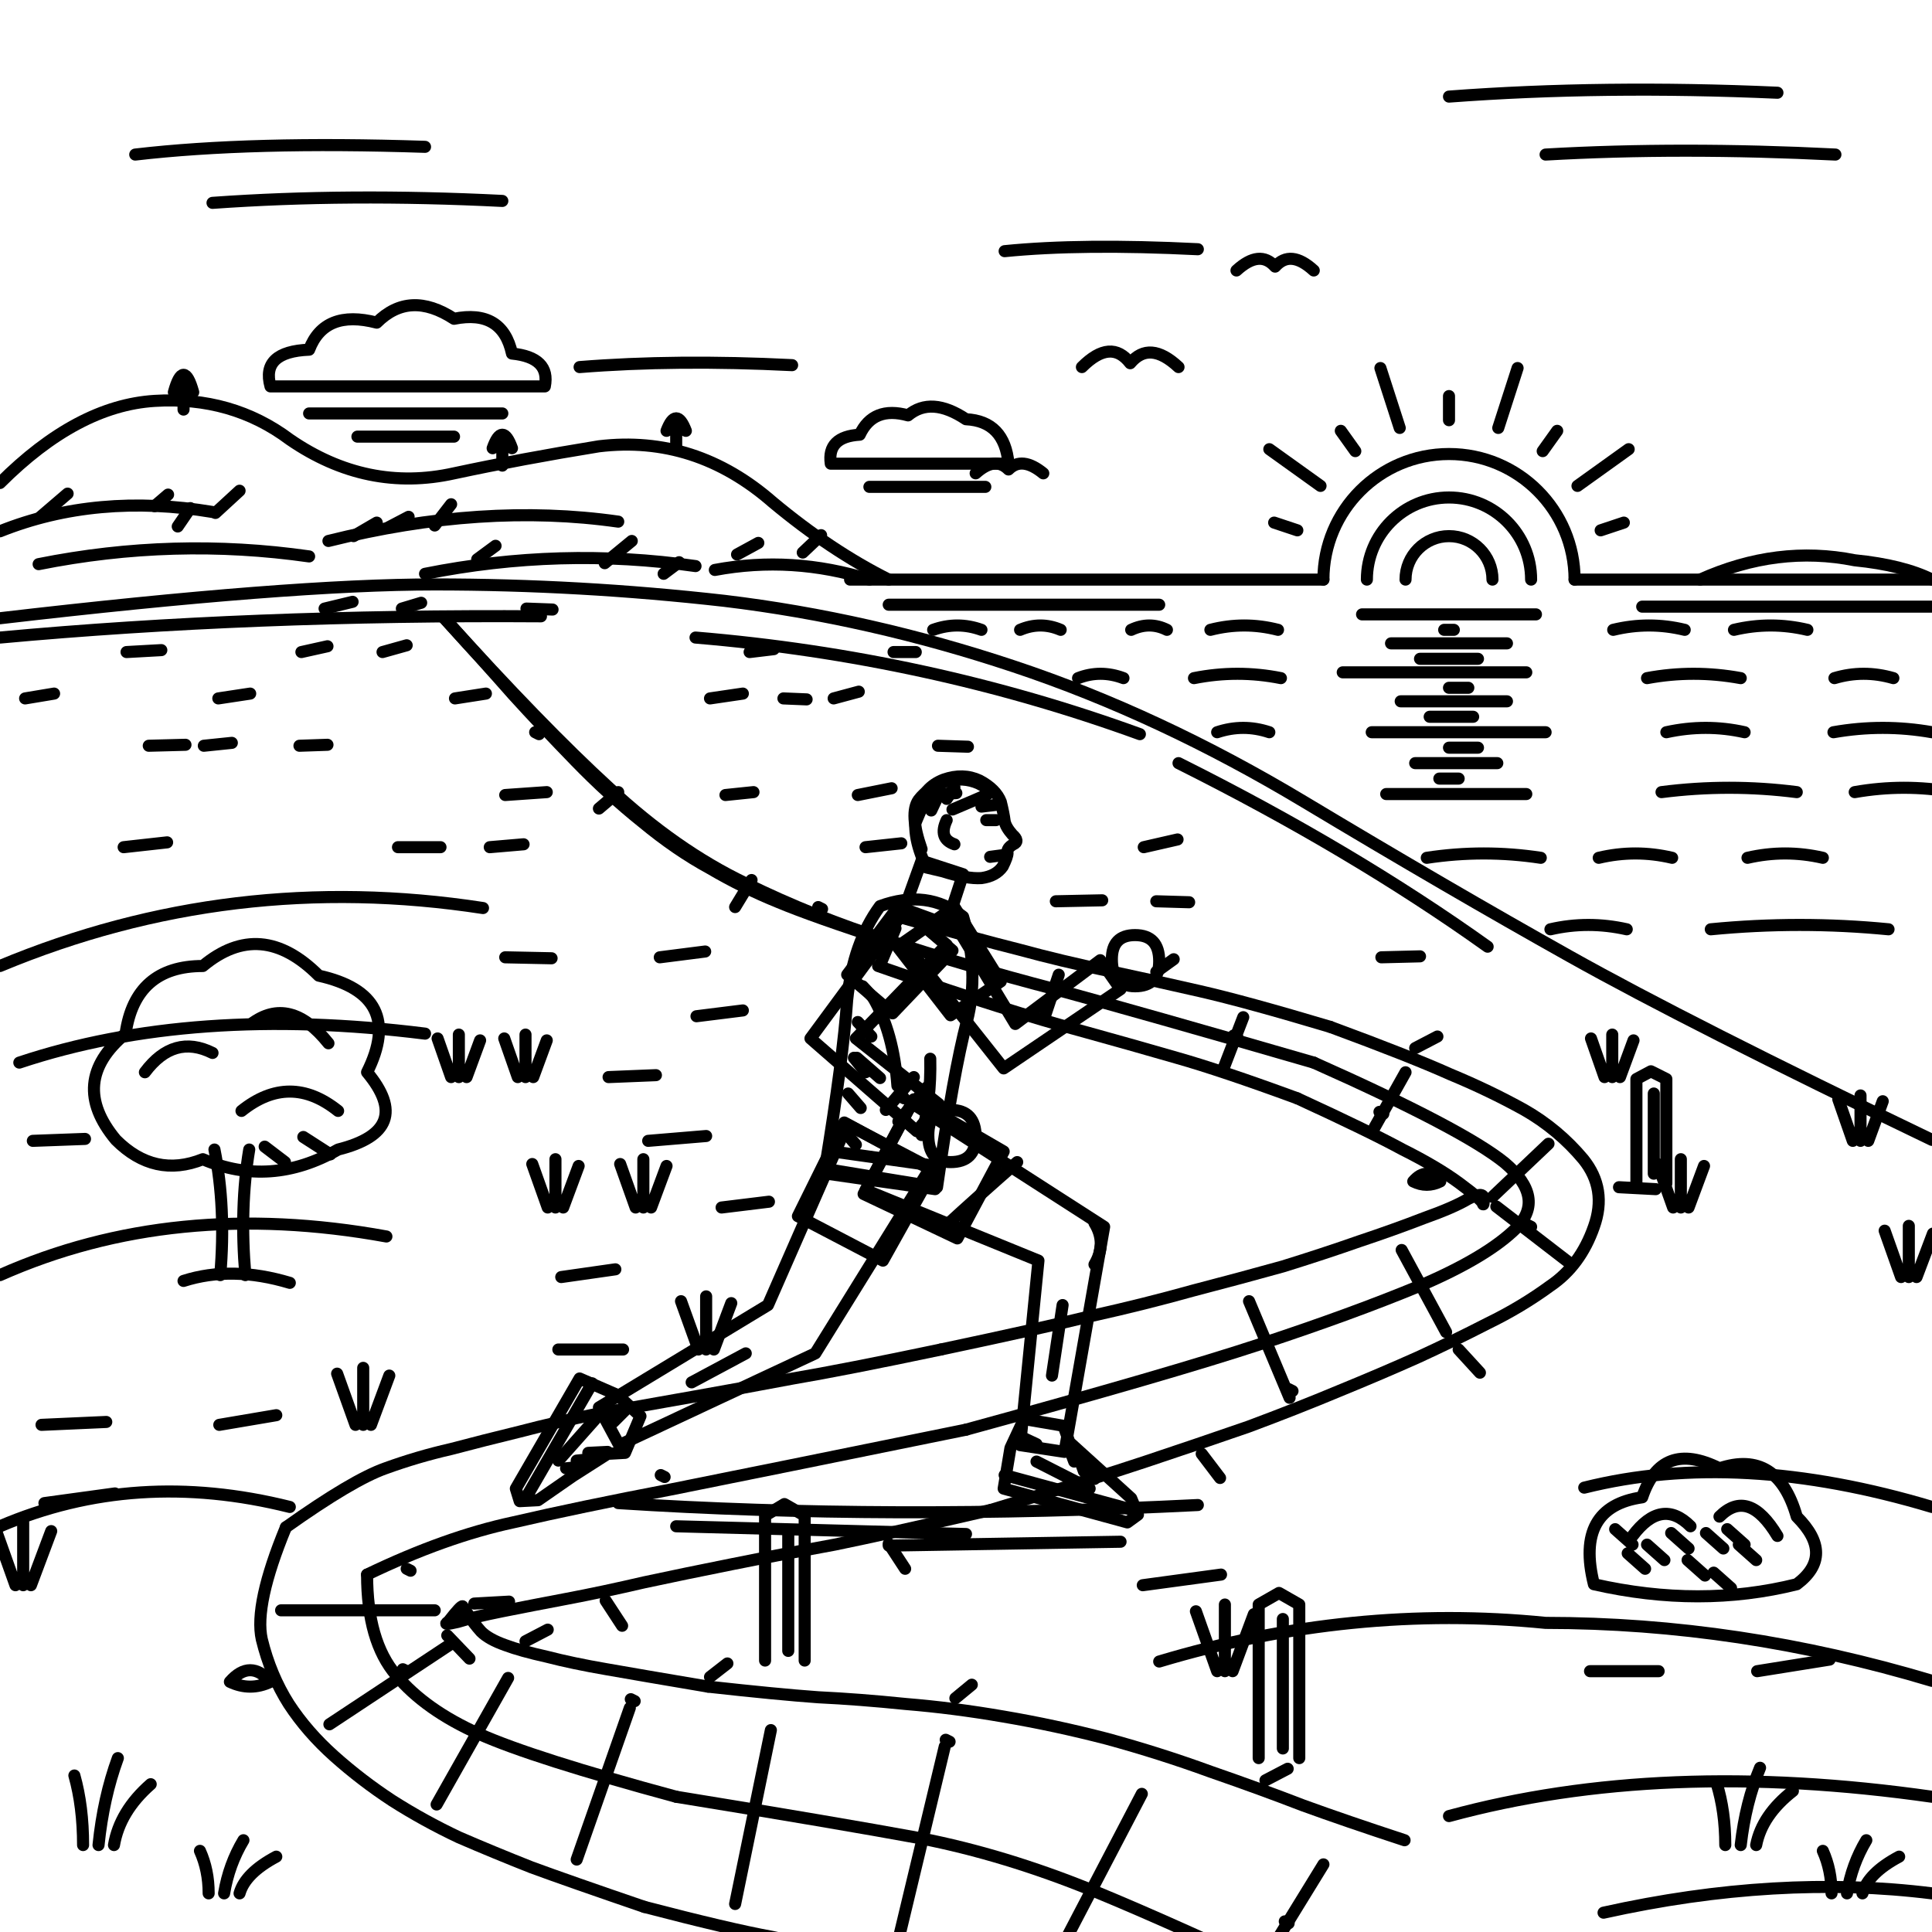
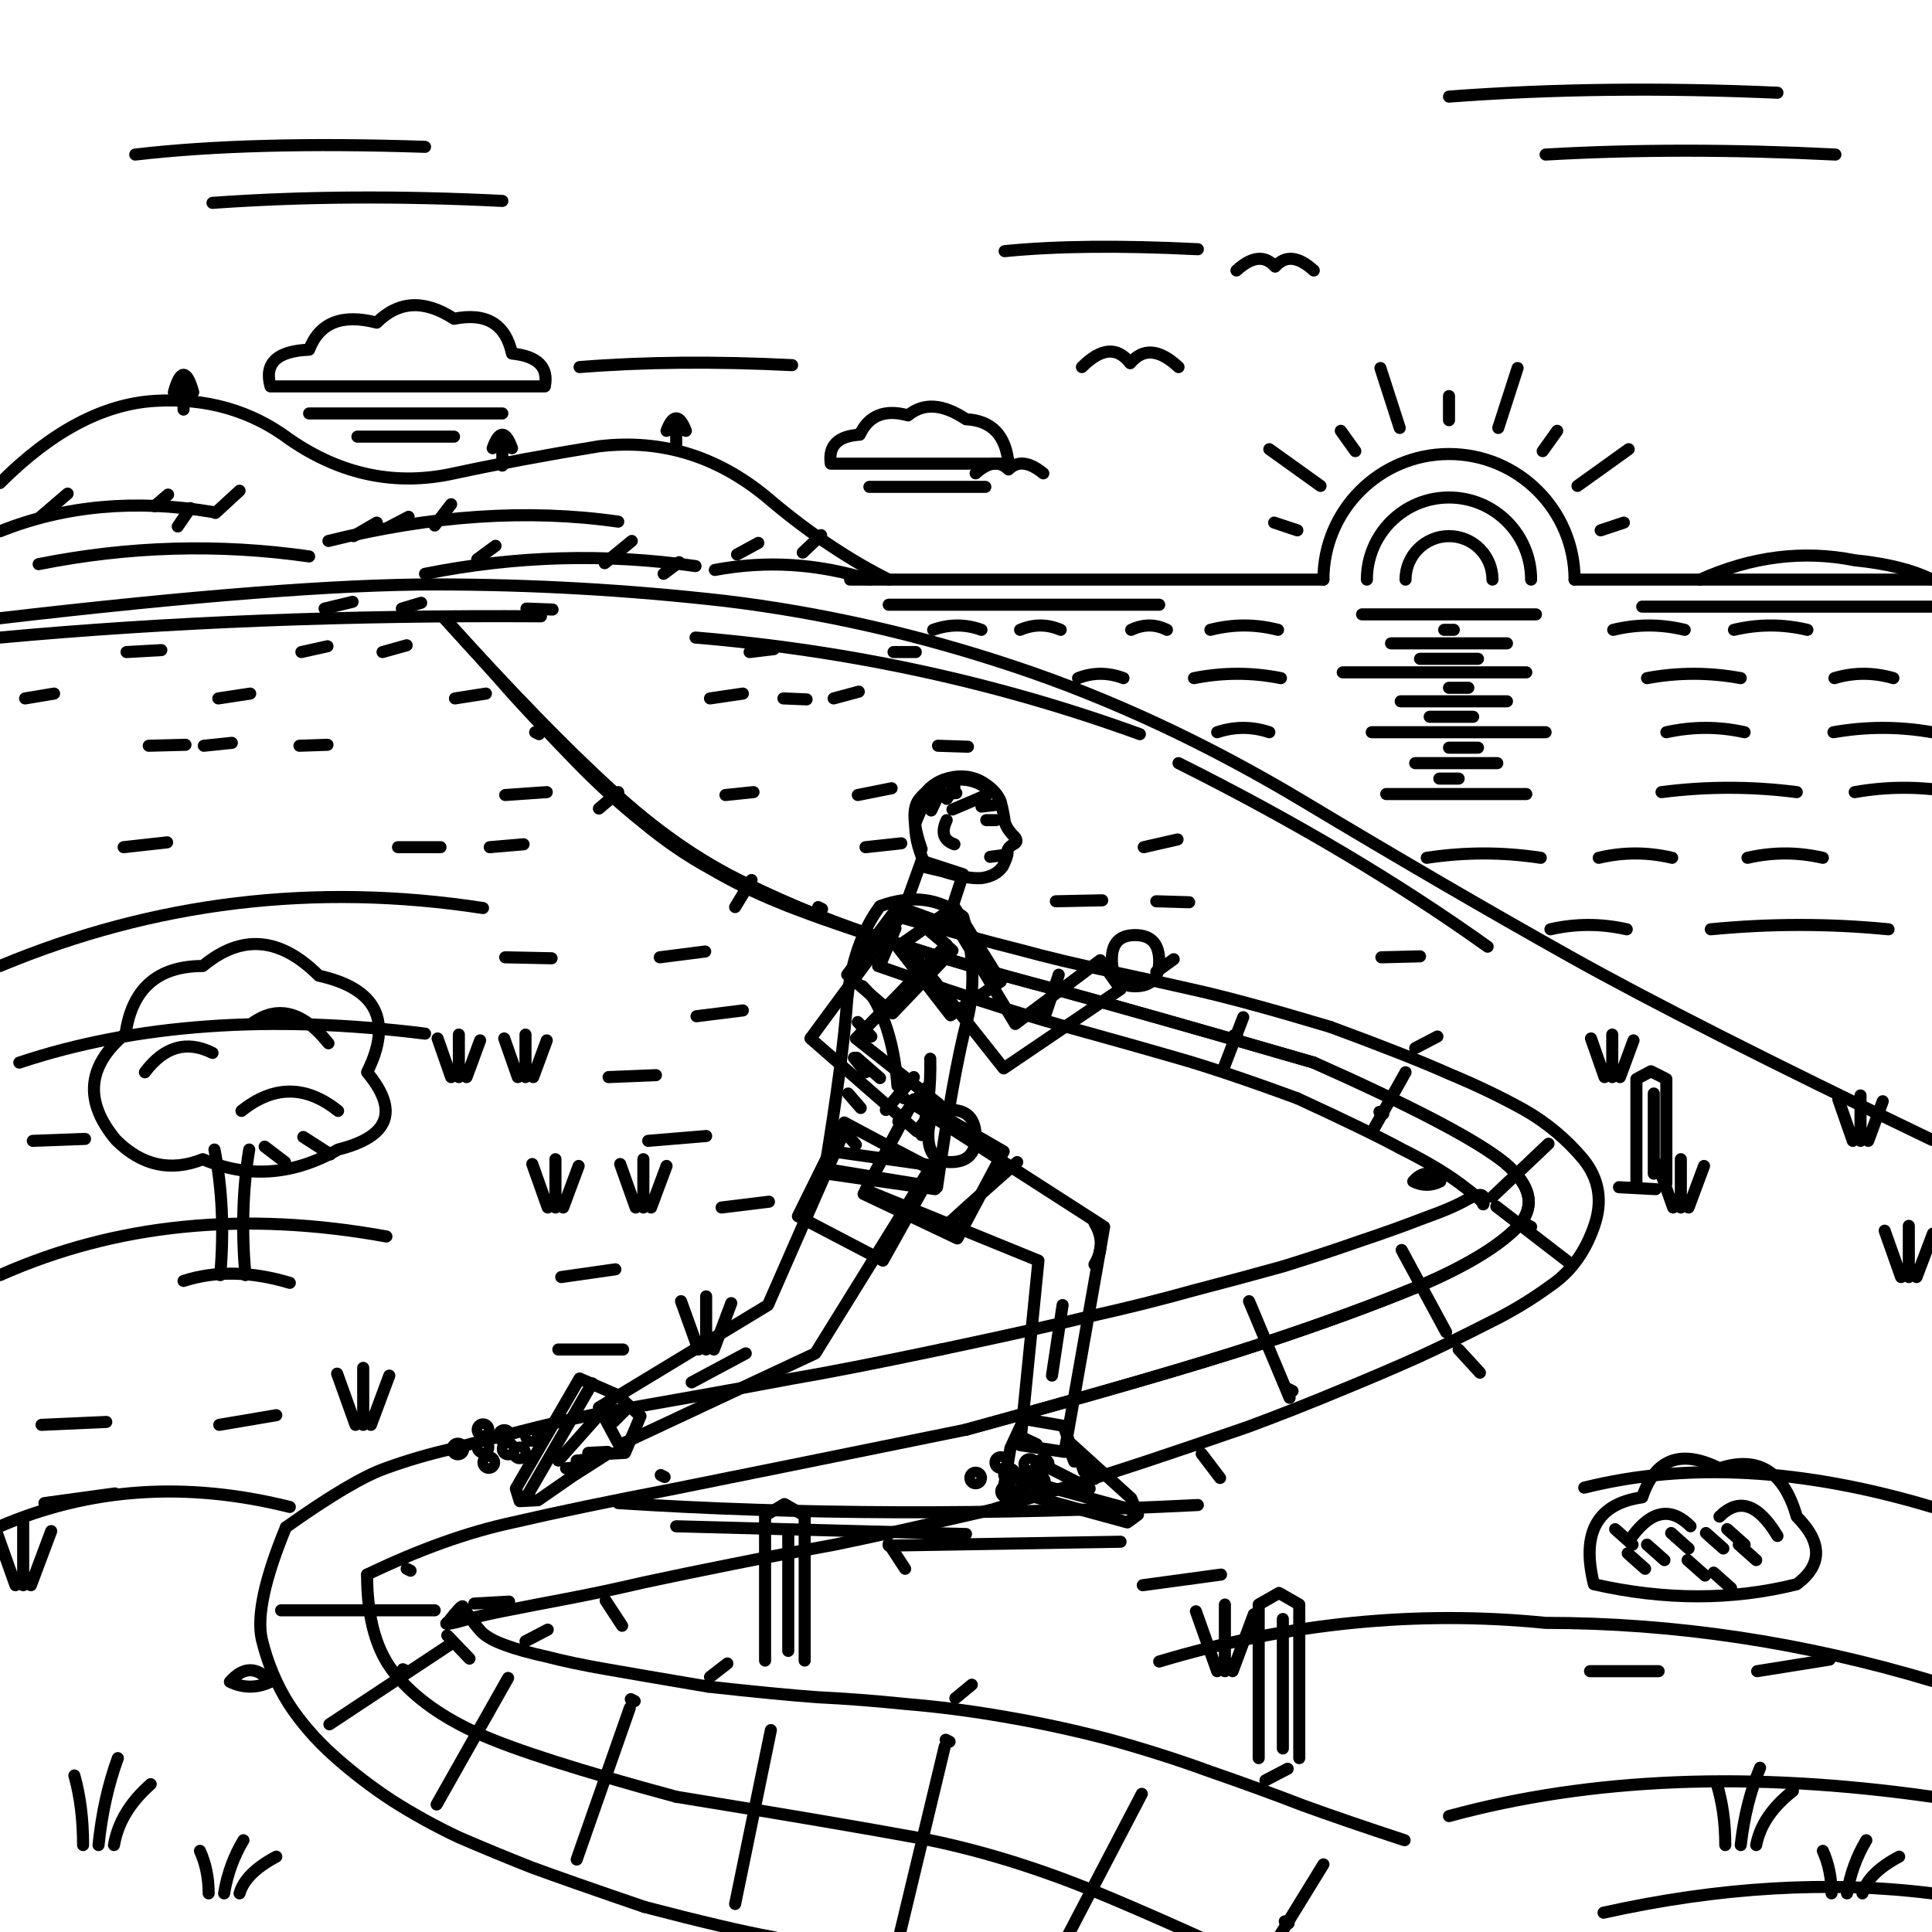
<svg xmlns="http://www.w3.org/2000/svg" viewBox="0 0 200 200" fill="none" stroke="currentColor" stroke-width="1.25" stroke-linecap="round" stroke-linejoin="round">
  <path pathLength="1" class="fine soft" d="M14 16Q26 14.6 44 15.2M22 21Q36 20 52 20.8M150 10Q166 8.8 184 9.6M160 16Q174 15.2 190 16M104 26Q112 25.2 124 25.8M60 38Q70 37.2 82 37.8" />
  <path pathLength="1" d="M0 50Q8 42 16 41.5Q24 41 30 45.5Q38 51 47 49Q54 47.5 62 46.2Q72 45 80 52Q86 57 92 60" />
  <path pathLength="1" class="fine soft" d="M0 55Q10 51 22 53M34 56Q50 52 64 54M74 59Q82 57.5 90 60M4 58.4Q18 55.6 32 57.6M44 59.4Q58 56.6 72 58.6" />
  <path pathLength="1" class="fine soft" d="M16 52.4l1.4 -1.2M4.2 53.5l2.8 -2.4M18.4 54.5l1.3 -1.9M22.3 53.1l2.5 -2.3M40.2 54.6l2.1 -1.1M49.4 57.9l1.9 -1.4M36.6 55.5l2.4 -1.4M45 54.4l1.7 -2.2M68.7 59.4l1.6 -1.2M83.1 57.2l1.9 -1.8M62.6 58.3l2.8 -2.3M76.3 57.4l2.2 -1.2" />
  <path pathLength="1" d="M28 40Q27 36.4 32 36.2Q33.6 32 39 33.4Q42.4 30 47 33Q52 32 53 36.6Q57 37 56.4 40Z" />
  <path pathLength="1" class="fine soft" d="M32 42.8L52 42.8M37 45.2L47 45.2" />
  <path pathLength="1" d="M86 48Q85.6 45.2 89 45Q90.4 42 94 43Q96.4 41 100 43.4Q104 43.6 104.4 48Z" />
  <path pathLength="1" class="fine soft" d="M90 50.4L102 50.4" />
  <path pathLength="1" class="fine" d="M19 42.4L19 39M18 40.6Q19 37 20 40.6M52 48.2L52 45.4M51 46.4Q52 43.6 53 46.4M70 46.4L70 43.6M69 44.6Q70 42 71 44.6" />
  <path pathLength="1" d="M88 60L137 60M163 60L200 60" />
  <path pathLength="1" class="fine soft" d="M92 62.6L120 62.6M170 62.8L200 62.8" />
  <path pathLength="1" class="fine" d="M176 60Q184 56.4 192 58Q197 58.5 200 60" />
  <g class="lv-breathe lv-o-b lv-i09-sun">
    <path pathLength="1" class="accent" d="M137 60A13 13 0 0 1 163 60" />
    <path pathLength="1" class="accent fine" d="M141.5 60A8.5 8.5 0 0 1 158.5 60" />
    <path pathLength="1" class="accent fine soft" d="M145.5 60A4.5 4.5 0 0 1 154.5 60" />
    <path pathLength="1" class="accent fine" d="M134.3 54.9L131.9 54.1M136.7 50.3L131.4 46.5M140.3 46.7L138.8 44.6M144.9 44.3L142.9 38.1M150 43.5L150 41M155.1 44.3L157.1 38.1M159.7 46.7L161.2 44.6M163.3 50.3L168.6 46.5M165.7 54.9L168.1 54.1" />
  </g>
  <g class="lv-wave lv-sm">
    <path pathLength="1" class="accent fine" d="M141 63.6L159 63.6M144 66.6L156 66.6M139 69.6L158 69.6M145 72.6L156 72.6M142 75.8L160 75.8M146.5 79L155 79M143.5 82.2L158 82.2" />
  </g>
  <g class="lv-wave lv-sm">
    <path pathLength="1" class="accent fine soft" d="M149.5 65.2L150.5 65.2M147 68.2L153 68.2M150 71.2L152 71.2M148 74.2L152.5 74.2M150 77.4L153 77.4M149 80.6L151 80.6" />
  </g>
  <g class="lv-wave lv-sm">
    <path pathLength="1" class="fine soft" d="M96.6 65.2Q99.1 64.3 101.6 65.2M105.6 65.2Q107.7 64.3 109.8 65.2M117.1 65.2Q119 64.3 120.8 65.2M125.3 65.2Q128.8 64.3 132.3 65.2M167 65.2Q170.7 64.3 174.4 65.2M179.5 65.2Q183.3 64.3 187.1 65.2M126 75.8Q128.7 74.9 131.4 75.8M172.5 75.8Q176.6 74.9 180.6 75.8M189.8 75.8Q194.9 74.9 200 75.8M147.7 88.8Q153.6 87.9 159.5 88.8M165.5 88.8Q169.3 87.9 173.1 88.8M180.9 88.8Q184.8 87.9 188.7 88.8" />
  </g>
  <g class="lv-wave lv-sm">
    <path pathLength="1" class="fine" d="M111.6 70.2Q113.9 69.3 116.3 70.2M123.6 70.2Q128.1 69.3 132.6 70.2M170.5 70.2Q175.3 69.3 180.2 70.2M189.9 70.2Q192.9 69.3 196 70.2M172 82Q179 81.1 186 82M192 82Q197.1 81.1 202.2 82M160.5 96.2Q164.4 95.3 168.4 96.2M177.1 96.2Q186.3 95.3 195.5 96.2" />
  </g>
  <path pathLength="1" class="lv-glide" d="M112 38Q115 35 117 37.6Q119 35.2 122 38" />
  <path pathLength="1" class="lv-glide fine" d="M128 28Q130.4 25.8 132 27.6Q133.6 25.8 136 28" />
  <path pathLength="1" class="lv-glide fine soft" d="M101 49Q103 47.2 104.4 48.6Q105.8 47.2 108 49" />
  <path pathLength="1" d="M0 64Q30 60.5 45 60.5Q60 60.5 75 62.2Q90 64 105 69Q120 74 135 83Q150 92 162.5 99Q175 106 200 118" />
  <path pathLength="1" class="fine soft" d="M0 66Q26 63.6 56 63.8M72 66Q96 68 118 76M122 79Q140 88 154 98" />
  <path pathLength="1" class="fine" d="M0 100Q24 90 50 94M0 132Q18 124 40 128M120 172Q140 166 160 168Q180 168 200 174M150 188Q172 182 200 186M0 158Q14 152 30 156" />
  <path pathLength="1" class="fine soft" d="M2 110Q20 104 44 107M164 154Q180 150 200 156M166 198Q184 194 200 196" />
  <g>
    <path pathLength="1" d="M22.8 132Q23.4 125 22.2 119M25.4 132Q24.8 125 25.8 119" />
    <path pathLength="1" class="fine" d="M19 132.6Q24 131 30 132.8" />
    <path pathLength="1" d="M12 118Q7 112 13 107Q14 100 21 100Q27 95 33 101Q42 103 38 111Q43 117 35 119Q28 123 21 120Q16 122 12 118" />
    <path pathLength="1" class="fine" d="M15 111Q18 107 22 109M26 106Q30 103 34 108M25 115Q30 111 35 115" />
    <path pathLength="1" class="fine soft" d="M27.4 118.7l2.1 1.6M31.4 117.7l2.8 1.8" />
  </g>
  <g>
    <path pathLength="1" d="M165 164Q163 156 170 155Q172 149 178 152Q184 150 186 157Q190 161 186 164M165 164Q176 166.5 186 164" />
    <path pathLength="1" class="fine" d="M169 159Q172 155 175 158M178 157Q181 154 184 159" />
    <path pathLength="1" class="fine soft" d="M167.2 158.3l1.8 1.6M170.5 159.9l1.8 1.6M177.4 162.8l1.8 1.6M173 158.7l1.8 1.6M176.6 158.7l1.8 1.6M168.5 160.8l1.8 1.6M178.8 158.3l1.8 1.6M174.7 161.5l1.8 1.6M180 159.9l1.8 1.6" />
  </g>
  <path pathLength="1" class="fine soft" d="M33.6 63l2.9 -0.7M41.6 63l2 -0.6M54.5 63l2.7 0.1M13.1 67.5l3.6 -0.2M31.2 67.5l2.7 -0.6M39.6 67.5l2.5 -0.7M77.6 67.5l2.5 -0.3M92.5 67.5l2.3 0M2.6 72.3l3 -0.5M22.6 72.3l3.3 -0.5M47.1 72.3l3.2 -0.5M73.5 72.3l3.4 -0.5M81.1 72.3l2.4 0.1M86.3 72.3l2.6 -0.7M15.4 77.2l3.8 -0.1M21.1 77.2l2.9 -0.3M31 77.2l2.9 -0.1M97.1 77.2l3.1 0.1M52.3 82.3l4.3 -0.3M75.1 82.3l2.9 -0.3M88.8 82.3l3.5 -0.7M95.9 82.3l3.1 -0.2M12.8 87.7l4.5 -0.5M41.2 87.7l4.4 0M50.7 87.7l3.5 -0.3M89.6 87.7l3.7 -0.4M118.4 87.7l3.5 -0.8M109.3 93.3l4.8 -0.1M119.7 93.3l3.4 0.1M52.3 99.1l4.8 0.1M68.3 99.1l4.7 -0.6M143 99.1l4 -0.1M72.1 105.2l4.8 -0.6" />
  <path pathLength="1" class="fine soft" d="M63 111.5l4.9 -0.2M3.4 118.1l5.4 -0.2M67.1 118.1l6 -0.5M74.7 125l4.9 -0.6M58.1 132.2l5.6 -0.8M57.8 139.7l6.7 0M4.3 147.5l6.7 -0.3M22.7 147.5l5.9 -1M4.6 155.6l7.3 -1M118.3 164.1l8.1 -1.1M164.6 173l7.1 0M181.9 173l7.5 -1.2" />
  <path pathLength="1" class="fine" d="M46.7 111.5l-1.4 -4M47.5 111.5l0 -4.4M48.3 111.5l1.4 -3.8M53.6 111.5l-1.4 -4M54.4 111.5l0 -4.4M55.2 111.5l1.4 -3.8M166.1 111.5l-1.4 -4M166.9 111.5l0 -4.4M167.7 111.5l1.4 -3.8M191.8 118.1l-1.5 -4.3M192.6 118.1l0 -4.7M193.4 118.1l1.5 -4.1M56.7 125l-1.6 -4.5M57.5 125l0 -5M58.3 125l1.6 -4.3M65.8 125l-1.6 -4.5M66.6 125l0 -5M67.4 125l1.6 -4.3M173.2 125l-1.6 -4.5M174 125l0 -5M174.8 125l1.6 -4.3M196.8 132.2l-1.7 -4.8M197.6 132.2l0 -5.3M198.4 132.2l1.7 -4.5M72.3 139.7l-1.8 -5M73.1 139.7l0 -5.5M73.9 139.7l1.8 -4.8M36.8 147.5l-1.9 -5.3M37.6 147.5l0 -5.9M38.4 147.5l1.9 -5.1" />
  <path pathLength="1" class="fine" d="M1.6 164.1l-2.1 -5.9M2.4 164.1l0 -6.5M3.2 164.1l2.1 -5.6M126 173l-2.2 -6.2M126.8 173l0 -6.9M127.6 173l2.2 -5.9" />
  <path pathLength="1" d="M130.3 182L130.3 166.1M134.5 182L134.5 166.1M130.3 166.1L132.4 164.9L134.5 166.1M79.2 171.9L79.2 156.9M83.3 171.9L83.3 156.9M79.2 156.9L81.2 155.7L83.3 156.9M169.4 122.5L169.4 111.7M172.5 122.5L172.5 111.7M169.4 111.7L170.9 110.9L172.5 111.7" />
  <path pathLength="1" class="fine soft" d="M132.8 181L132.8 167.6M81.6 170.9L81.6 158.4M171.2 121.5L171.2 113.2" />
  <path pathLength="1" class="fine" d="" />
  <path pathLength="1" class="fine soft" d="M131 184.3l2.3 -1.2M98.9 175.8l1.7 -1.4M73.5 173.6l1.8 -1.4M54.4 169.9l2.3 -1.2M49.1 166l3.6 -0.2M46.3 169.3l2.3 2.4M62.7 165.7l1.7 2.6M92 159.8l1.7 2.6M124.4 150.5l1.9 2.5M151 139.7l2.2 2.4M167.6 122.9l3.8 0.2M146.5 108.5l2.3 -1.2M119.7 100.6l1.8 -1.3" />
  <path pathLength="1" d="M102.4 210.6q2.5 -2.9 5 0q-2.5 1.3 -5 0M23.8 174.1q2.1 -2.4 4.2 0q-2.1 1 -4.2 0M146.3 122.3q1.4 -1.6 2.8 0q-1.4 0.7 -2.8 0" />
  <g class="gx-i09-path gx-i09-k0">
    <path pathLength="1" d="M145.4 190.5Q139.3 188.5 134.9 186.9Q130.5 185.2 125.3 183.4Q120.1 181.5 114.6 180Q109.2 178.6 103.9 177.7Q98.7 176.8 93.8 176.4Q88.9 175.9 84.7 175.7Q80.5 175.4 73.3 174.6" />
    <path pathLength="1" d="M126.6 221.5Q121.2 218.1 117.5 215.8Q113.7 213.5 109.7 211.3Q105.7 209 102.3 207.2Q98.8 205.4 95.5 204.3Q92.2 203.2 88.3 202.3Q84.3 201.4 79.9 200.5Q75.5 199.7 66.7 197.4" />
    <path pathLength="1" class="accent fine" d="M136 206Q122.1 199.4 113.1 195.7Q104 192 95.3 190.3Q86.6 188.7 70 186" />
    <path pathLength="1" class="fine soft" d="M137 193L123.6 214.8M118.2 185.7L107.6 206M97.8 180.8L93.1 200.4M79.8 179.1L76.1 197.1" />
    <path pathLength="1" class="fine" d="M133 198.9l0.4 0.2M97.9 180.1l0.4 0.2" />
  </g>
  <g class="gx-i09-path gx-i09-k1">
    <path pathLength="1" d="M73.3 174.6Q66.2 173.4 62.8 172.8Q59.3 172.2 56.6 171.5Q53.9 170.9 52.3 170.3Q50.6 169.7 49.8 168.9Q49 168 48.5 167.2Q48 166.4 47.9 166.3Q47.8 166.1 46.4 167.9" />
    <path pathLength="1" d="M66.7 197.4Q58.8 194.7 55 193.3Q51.2 191.8 47.5 190.2Q43.9 188.5 40.6 186.4Q37.4 184.3 34.6 181.8Q31.8 179.3 29.9 176.4Q28 173.4 27.1 169.7Q26.3 166.1 29.6 158.1" />
    <path pathLength="1" class="accent fine" d="M70 186Q55.2 182 49.6 179.5Q44 177 41 173.4Q38 169.9 38 163" />
    <path pathLength="1" class="fine soft" d="M65.2 176.8L59.7 192.5M52.6 173.7L45.2 186.8M46.8 170.1L34.1 178.5M45 166.7L29.1 166.7" />
    <path pathLength="1" class="fine" d="M65.3 175.9l0.4 0.2M41.7 172.8l0.4 0.2" />
  </g>
  <g class="gx-i09-path gx-i09-k2">
    <path pathLength="1" d="M46.4 167.9Q45.7 168.3 47.4 167.9Q49 167.4 52 166.8Q55 166.2 58.7 165.5Q62.4 164.8 66.7 163.8Q70.9 162.9 75.9 161.9Q80.9 160.9 86.4 159.9Q91.8 158.8 102.6 156.3" />
    <path pathLength="1" d="M29.6 158.1Q36.5 153.2 39.9 152Q43.2 150.8 46.7 150Q50.1 149.1 53.8 148.2Q57.6 147.2 62.1 146.3Q66.6 145.5 71.7 144.6Q76.8 143.7 82.1 142.7Q87.4 141.8 97.4 139.7" />
    <path pathLength="1" class="accent fine" d="M38 163Q46.1 159.1 53.1 157.6Q60 156 69.4 154.2Q78.9 152.3 100 148" />
    <path pathLength="1" class="fine soft" d="" />
    <path pathLength="1" class="fine" d="M42.1 162.4l0.4 0.2M68.4 152.7l0.4 0.2" />
  </g>
  <g class="gx-i09-path gx-i09-k3">
    <path pathLength="1" d="M102.6 156.3Q113.2 153.1 118.6 151.3Q124 149.5 129.2 147.7Q134.3 145.8 138.6 144Q143 142.2 146.8 140.5Q150.5 138.8 154 137Q157.5 135.3 160.5 133.1Q163.6 131 165 127Q166.4 123.1 163.9 120Q161.3 116.9 157.8 114.9Q154.2 112.9 150.1 111.2Q146.1 109.4 137.7 106.3" />
    <path pathLength="1" d="M97.4 139.7Q107.8 137.5 113.1 136.2Q118.5 135 123.5 133.6Q128.5 132.3 132.8 131.1Q137 129.8 140.7 128.5Q144.3 127.3 147.4 126.1Q150.5 125 152 124.1Q153.6 123.3 153.6 124.1Q153.6 124.9 153.5 124.6Q153.4 124.2 151.1 122.5Q148.8 120.8 145.2 119Q141.7 117.1 134.3 113.7" />
    <path pathLength="1" class="accent fine" d="M100 148Q121.2 142.2 130.6 139.1Q140 136 147 133.1Q154 130.1 157 127.1Q160 124 155.8 120.4Q151.5 116.9 136 110" />
    <path pathLength="1" class="fine soft" d="M133.5 144.7L129.3 134.7M149.7 137.9L145.1 129.4M162.3 130.6L154.9 124.9M160.3 118.4L154.5 123.9M145.5 111L142.3 116.7" />
    <path pathLength="1" class="fine" d="M133.4 143.8l0.4 0.2M158.1 126.8l0.4 0.2M142.8 115.1l0.4 0.2" />
  </g>
  <g class="gx-i09-path gx-i09-k4">
    <path pathLength="1" d="M137.7 106.3Q129 103.7 124.2 102.6Q119.4 101.5 114.7 100.5Q109.9 99.5 105.5 98.3Q101.1 97.2 93 94.9" />
    <path pathLength="1" d="M134.3 113.7Q126.4 110.8 121.8 109.5Q117.3 108.2 112.6 106.9Q107.8 105.6 103.4 104.2Q98.9 102.8 90.9 100" />
    <path pathLength="1" class="fine" d="M91.9 97.4Q84.2 94.9 80.6 93.4Q76.9 91.9 73.5 89.9Q70 88 66.5 85.1Q63 82.3 59.6 78.8Q56.1 75.2 53.1 71.9Q50.2 68.6 46 64" />
    <path pathLength="1" class="accent fine" d="M136 110Q118.4 104.9 109.2 102.4Q100 100 92.1 97.4Q84.2 94.9 77.1 91.4Q70 88 63.1 81.6Q56.1 75.2 46 64" />
    <path pathLength="1" class="fine soft" d="M128.7 105.3L126.7 110.5M109.6 100.9L108.1 105.4M92.7 96.1L91.1 99.9M77.8 91.1L76.1 93.9M64 82L62 83.7" />
    <path pathLength="1" class="fine" d="M127.7 107.2l0.4 0.2M84.7 93.9l0.4 0.2M55.4 75.8l0.4 0.2" />
  </g>
+   <path class="accent lv-i09-line" d="M100 148Q121.2 142.2 130.6 139.1Q140 136 147 133.1Q154 130.1 157 127.1Q160 124 155.8 120.4Q151.5 116.9 136 110M136 110Q118.4 104.9 109.2 102.4Q100 100 92.1 97.4Q84.2 94.9 77.1 91.4Q70 88 63.1 81.6Q56.1 75.2 46 64" />
  <g class="gx-i09-runner">
    <g class="lv-i09-bob">
      <path pathLength="1" class="fine soft" d="M64 155.6Q92 157.4 124 155.8" />
      <path pathLength="1" class="fine soft" d="M70 158L100 158.8M92 160L116 159.6" />
      <g class="lv-i09-armf">
        <path pathLength="1" class="i09-fill" d="M93.6 97.6L103.9 110.6L116 102.4L113.9 99.4L105.1 106L98.1 94.4Z" />
        <path pathLength="1" class="i09-fill" d="M92.9 98L98.4 105.1L103.6 101.6L98.8 93.9Z" />
        <path pathLength="1" class="i09-fill fine" d="M115.1 99.3Q115.1 96.8 117.5 96.8Q120 96.8 120 99.5Q120 102.1 117.5 102.1Q115.1 102.1 115.1 99.3Z" />
      </g>
      <g class="lv-i09-legf">
        <path pathLength="1" class="i09-fill" d="M87.7 116.4L79.5 135.1L62 145.7L64.1 149.6L84.4 140.1L96.3 120.9Z" />
        <path pathLength="1" class="i09-fill" d="M60 142.7L63.9 144.4L66.3 146.6L64.7 150.4L62.9 150.5L59.3 152.8L55.7 155.3L53.8 155.4L53.4 154.1Z" />
        <path pathLength="1" class="fine" d="M61.3 143.2L54.3 155.3" />
        <path pathLength="1" class="fine" d="M62.9 150.3L60.9 150.4M61.7 151L59.7 151.2M60.6 151.8L58.6 152" />
        <path pathLength="1" class="accent fine" d="M61.8 146.7L57.8 151.2" />
        <path pathLength="1" class="fine" d="M64.9 145.8L63.5 147.2" />
        <path pathLength="1" class="i09-fill" d="M87.4 116.2L82.6 125.9L91.4 130.5L96.6 121.2Z" />
        <path pathLength="1" class="fine" d="M77.2 140.1L71.6 143.1" />
      </g>
      <path pathLength="1" class="i09-fill" d="M91.1 93.8Q88.3 97.6 87.7 103.5Q87.3 109.4 85.4 121L97 122.9Q98.7 111 100.1 105.7Q101.4 100.6 99.7 94.9Q96 92 91.1 93.8Z" />
      <path pathLength="1" class="fine" d="M86.2 119.2L96.9 120.7" />
      <path pathLength="1" class="fine" d="M90.4 103.3Q92.5 106.9 92.9 112.4M96.3 109.6Q96.4 113.9 95.4 117.5" />
      <path pathLength="1" class="fine" d="M89.3 102.1L90.7 103.6M88.8 105.8L90.2 107.3M88.4 109.5L89.6 111M87.8 113.2L89.1 114.7M87.3 117L88.6 118.5" />
      <path pathLength="1" class="i09-fill" d="M98 95.7L99.7 90.5L95.4 89.1L93.6 94.1Z" />
      <path pathLength="1" class="i09-fill" d="M95.9 89.8Q94.2 86.2 95 83.8Q95.6 81.5 97.7 80.7Q99.7 80 101.4 80.8Q103.1 81.7 103.6 83Q103.9 84.2 104 85Q104.1 85.6 104.8 86.4Q105.6 87.1 104.9 87.4Q104.2 87.8 104.3 88.3Q104.3 88.7 103.8 89.7Q103.1 90.7 101.6 90.9Q100.1 91 97.6 90.2Z" />
      <path pathLength="1" class="fine" d="M95.4 87.9Q94.1 84.2 95.1 82.8Q96.1 81.5 97.9 80.9Q99.7 80.4 101.3 81.1Q102.9 81.9 102.1 82.3Q101.2 82.7 98.6 83.8M98 84.9Q97.1 86.8 98.8 87.4" />
      <path pathLength="1" class="fine" d="M94.8 85.1L95.9 82.5M96.4 83.9L97.3 82M98 82.7L98.8 81.5" />
      <path pathLength="1" class="fine" d="M102.1 84.9L103.1 84.9M101.6 83.5L103.3 83.3M102.5 88.7L104 88.5" />
      <g class="lv-i09-legn">
        <path pathLength="1" class="i09-fill" d="M89.6 123.2L107.5 130.5L105.6 149.6L110.2 150.3L114.3 127L94.4 114.2Z" />
        <path pathLength="1" class="i09-fill" d="M103.9 154.1L104.6 149.9L106 146.9L110.1 147.6L110.7 149.3L113.9 152.2L117.1 155.1L117.8 156.8L116.7 157.6Z" />
        <path pathLength="1" class="fine" d="M104 152.7L117.6 156.4" />
        <path pathLength="1" class="fine" d="M110.5 149.4L111.2 151.3M111.5 150.3L112.2 152.3M112.5 151.1L113.3 153.1" />
        <path pathLength="1" class="accent fine" d="M107.3 151.3L112.8 154.1" />
        <path pathLength="1" class="fine" d="M105.6 148.7L107.3 149.5" />
        <path pathLength="1" class="i09-fill" d="M89.4 123.6L99.1 128.2L103.9 119.2L94.6 113.8Z" />
        <path pathLength="1" class="fine" d="M97.7 127.1Q101.4 123.7 105.3 120.3" />
        <path pathLength="1" class="fine" d="M113.3 126.6Q114.6 128.7 113.3 130.9" />
        <path pathLength="1" class="fine" d="M110 135.1L108.9 142.4" />
      </g>
      <path pathLength="1" d="M85.6 121.5L96.8 123.1" />
      <g class="lv-i09-armn">
        <path pathLength="1" class="i09-fill" d="M93.7 94.2L83.9 107.5L94.9 117.1L97.2 114.3L88.6 107.5L98 97.8Z" />
        <path pathLength="1" class="i09-fill" d="M93.1 93.7L87.7 100.9L92.4 104.9L98.6 98.4Z" />
        <path pathLength="1" class="i09-fill fine" d="M96.1 117.5Q96.1 114.9 98.4 114.9Q101 114.9 101 117.7Q101 120.3 98.4 120.3Q96.1 120.3 96.1 117.5Z" />
        <path pathLength="1" class="accent" d="M91.7 114.9L94.6 111.5M93 116.1L95.9 112.6" />
        <path pathLength="1" class="accent" d="M93.4 113.6L93.6 113.7" />
        <path pathLength="1" class="fine" d="M88.7 109.5L91.1 111.6" />
      </g>
    </g>
+     <g class="lv-i09-dust">
+       <circle cx="104.5" cy="152.6" r=".55" />
+       <circle cx="106.6" cy="151.6" r=".55" />
+       <circle cx="107.6" cy="153.4" r=".55" />
+     </g>
+     <g class="lv-i09-dust lv-i09-d2">
+       <circle cx="50" cy="149.8" r=".55" />
+       <circle cx="52.2" cy="148.6" r=".55" />
+       <circle cx="53.8" cy="150.4" r=".55" />
+     </g>
+     <g class="tp-i09-puff">
+       <circle cx="101" cy="153" r=".55" />
+       <circle cx="103.6" cy="151.4" r=".55" />
+       <circle cx="106.2" cy="153.2" r=".55" />
+       <circle cx="108" cy="151.6" r=".55" />
+       <circle cx="104.2" cy="154.4" r=".55" />
+     </g>
+     <g class="tp-i09-puff tp-i09-p2">
+       <circle cx="47.4" cy="150" r=".55" />
+       <circle cx="50" cy="148" r=".55" />
+       <circle cx="52.6" cy="150" r=".55" />
+       <circle cx="55" cy="148.6" r=".55" />
+       <circle cx="50.6" cy="151.4" r=".55" />
+     </g>
  </g>
  <path pathLength="1" d="M8.6 191Q8.6 187 7.7 183.8M10.2 191Q10.7 186.1 12.2 182M11.8 191Q12.4 187.5 15.6 184.7M21.6 196Q21.6 193.6 20.7 191.6M23.2 196Q23.7 193 25.2 190.5M24.8 196Q25.4 193.9 28.6 192.2M178.6 191Q178.6 187.5 177.7 184.6M180.2 191Q180.7 186.6 182.2 183M181.8 191Q182.4 187.9 185.6 185.4M189.6 196Q189.6 193.6 188.7 191.6M191.2 196Q191.7 193 193.2 190.5M192.8 196Q193.4 193.9 196.6 192.2" />
</svg>
